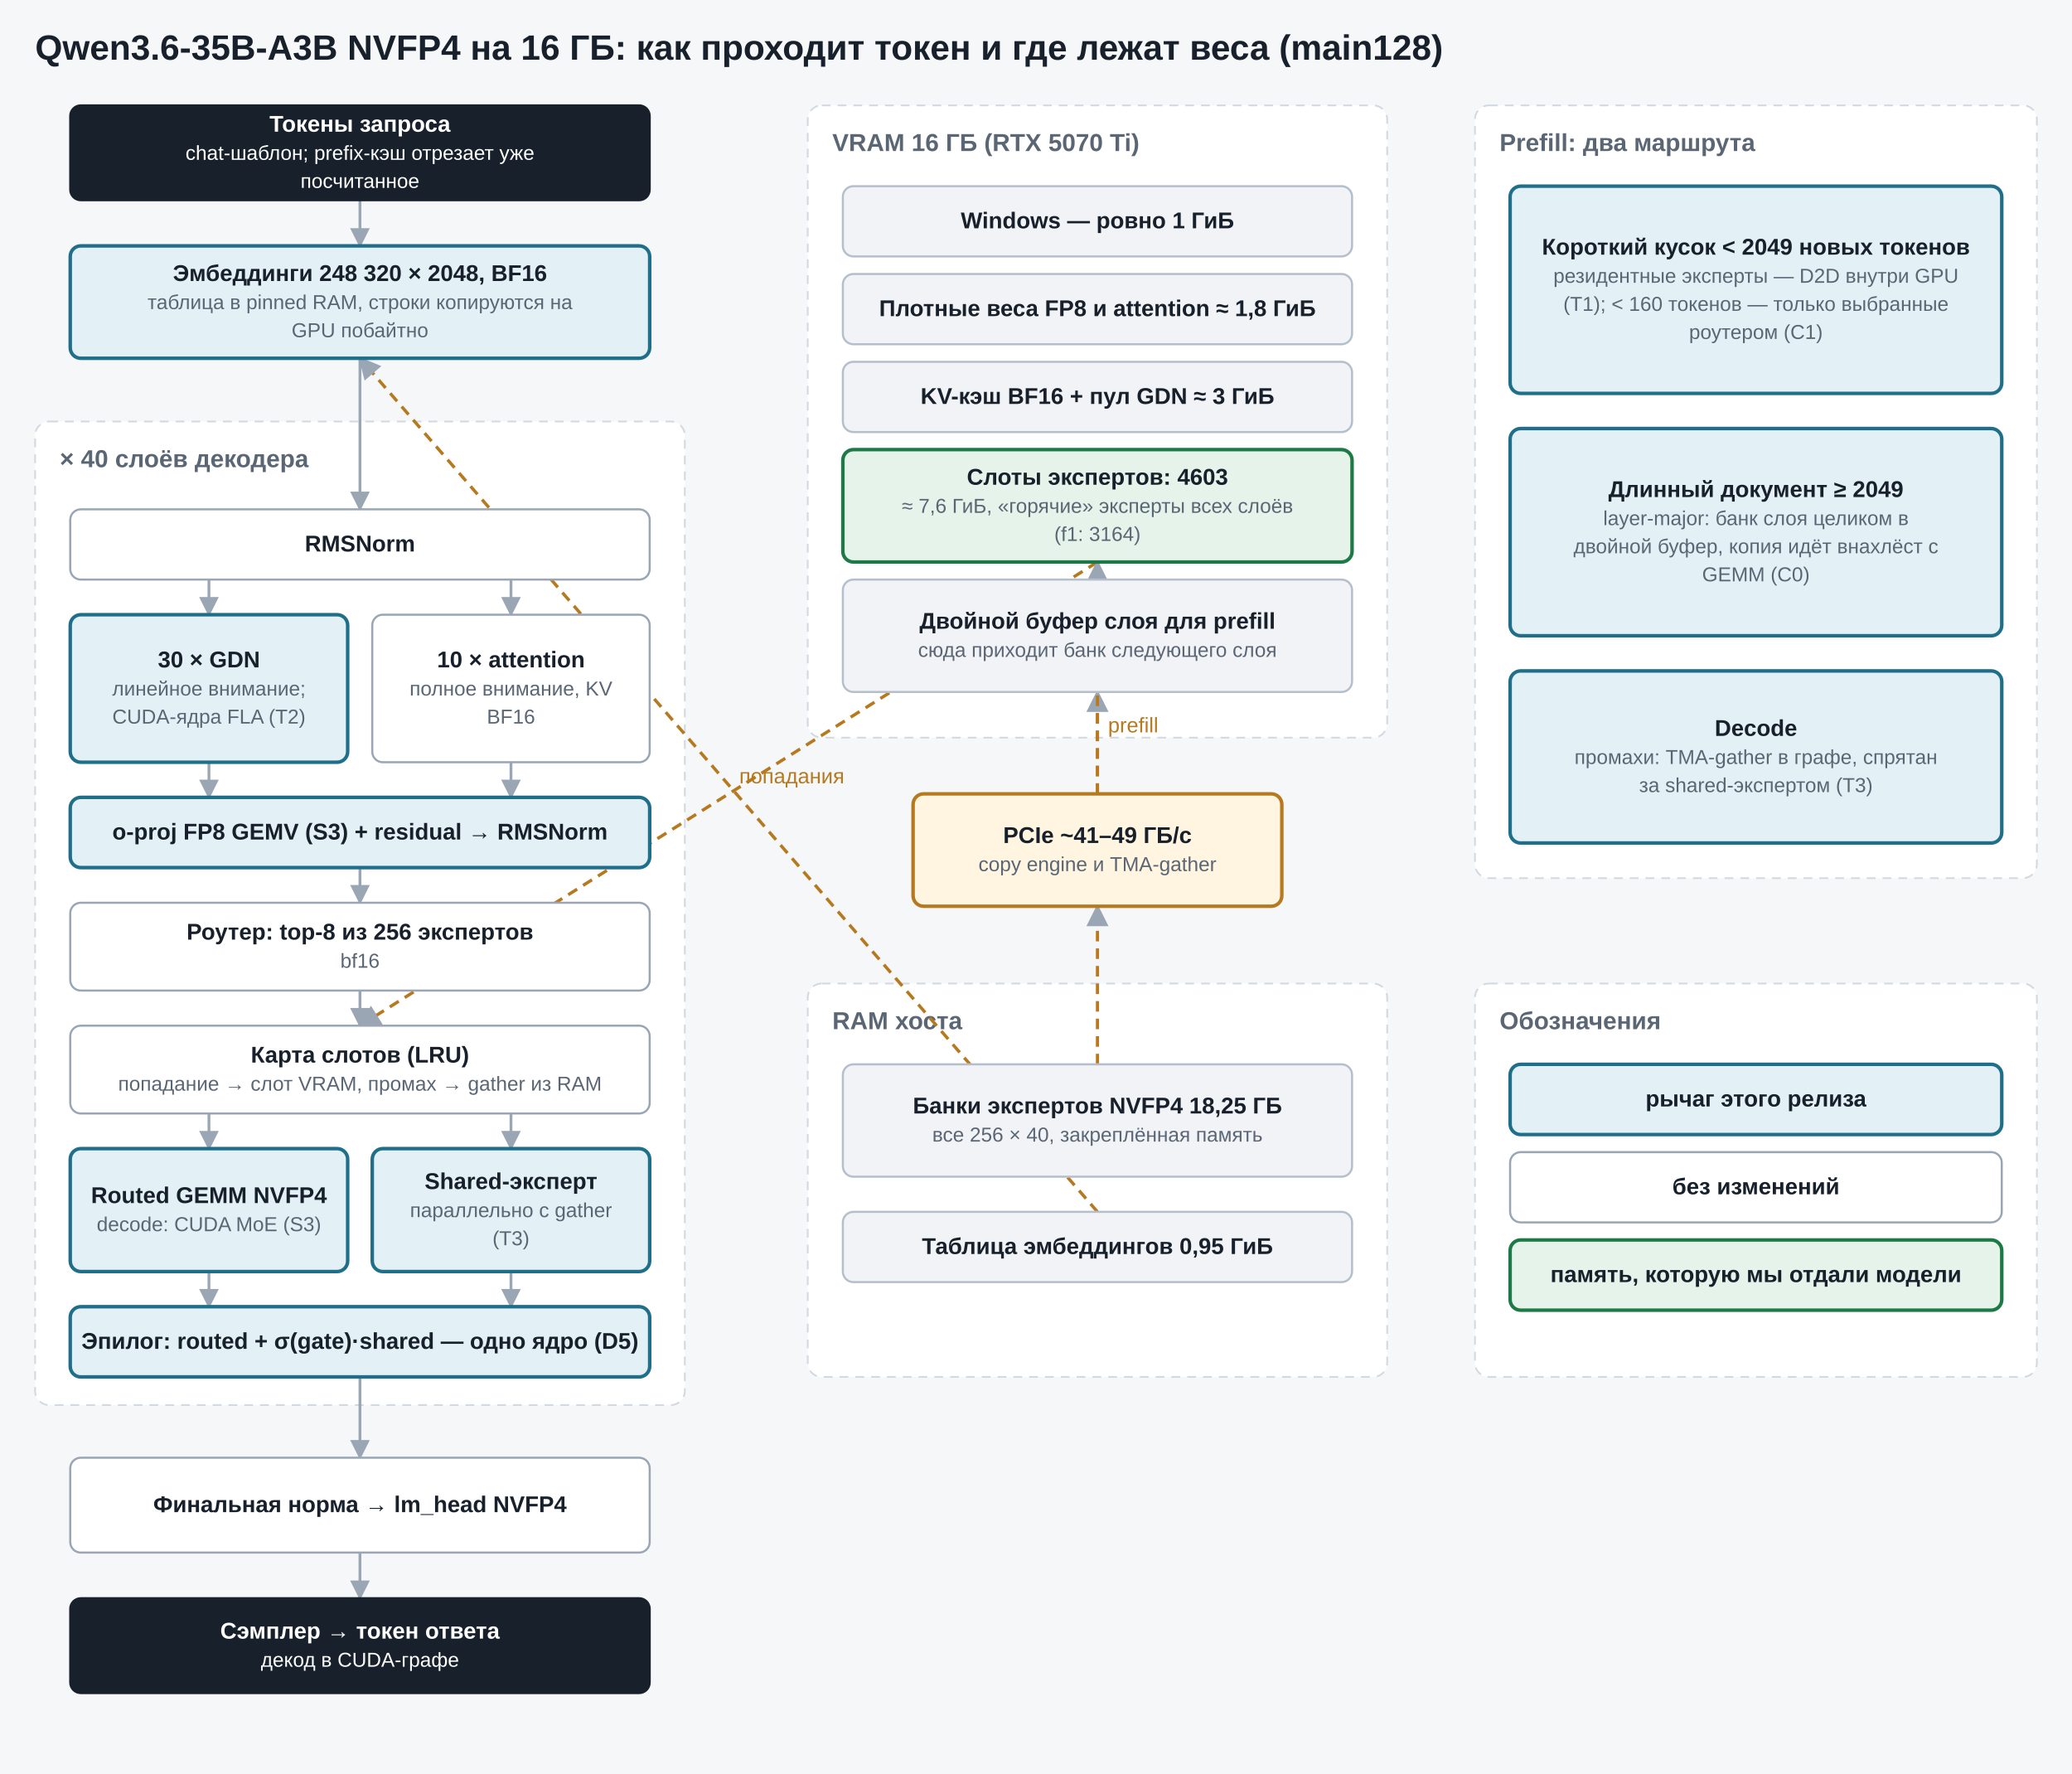
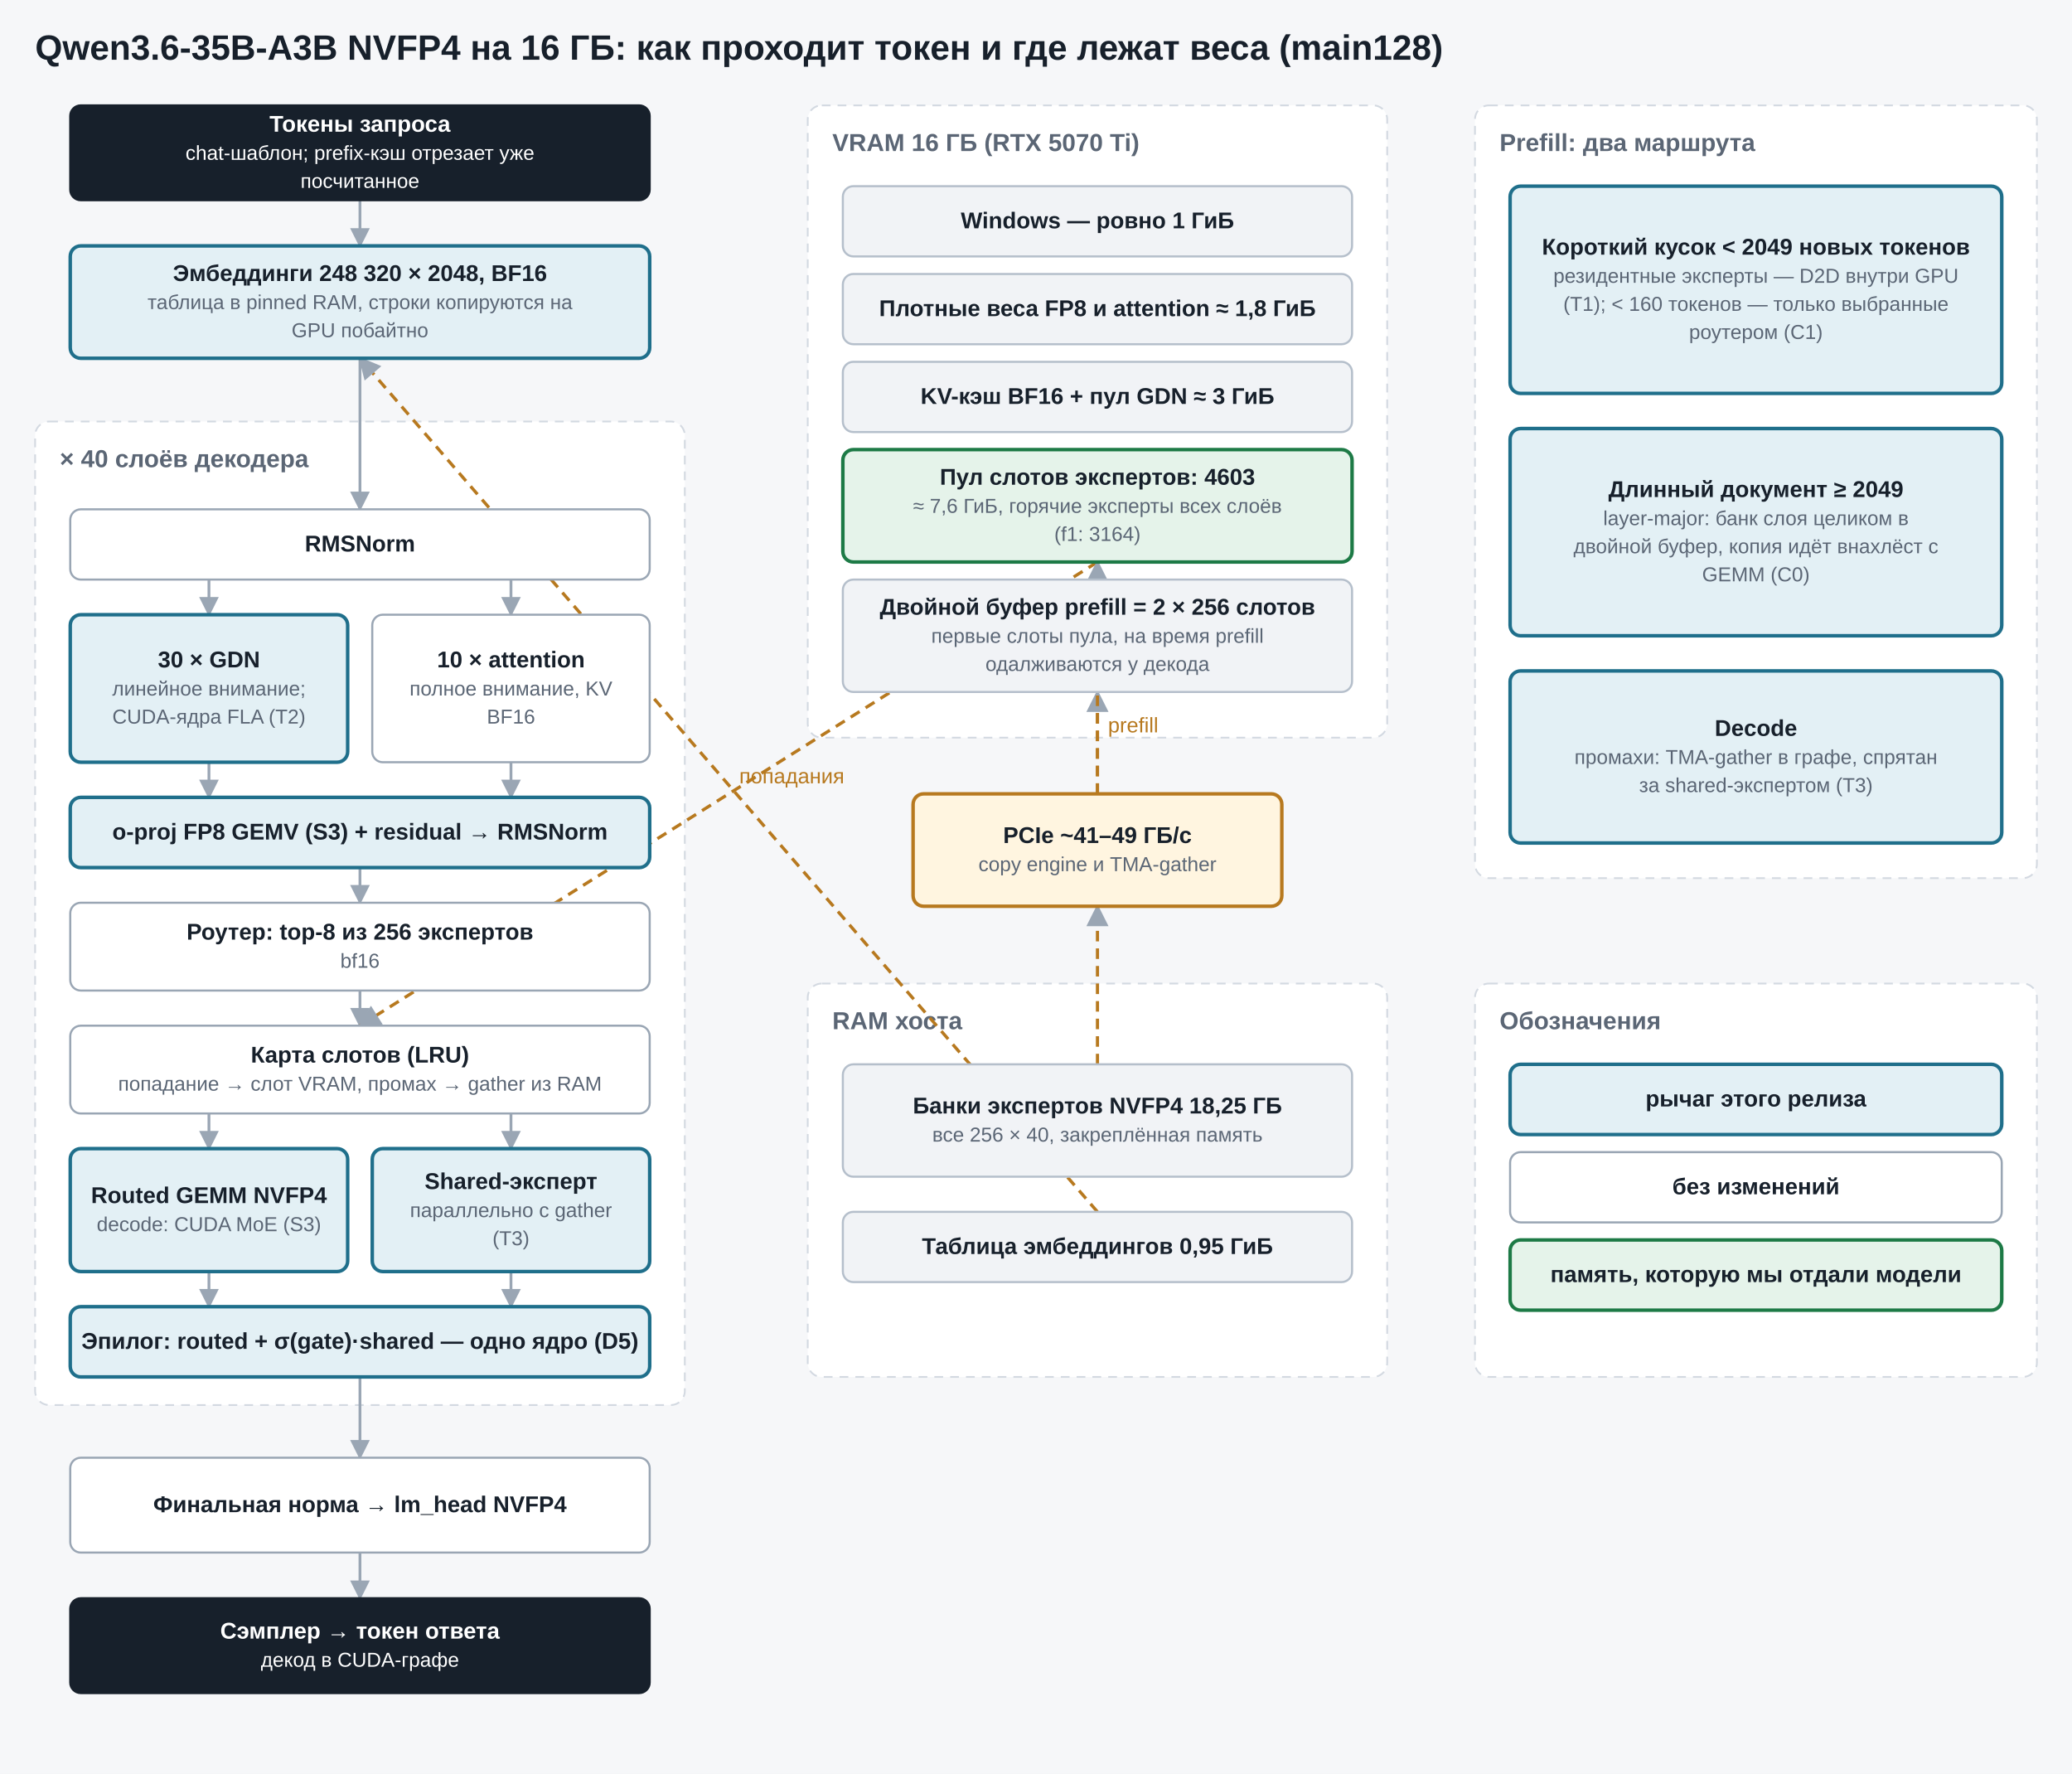
<svg xmlns="http://www.w3.org/2000/svg" viewBox="0 0 1180 1010" width="1180" height="1010" font-family="IBM Plex Sans, Segoe UI, Arial, sans-serif">
  <rect width="1180" height="1010" fill="#f6f7f9" />
  <defs>
    <marker id="a" viewBox="0 0 10 10" refX="9" refY="5" markerWidth="7" markerHeight="7" orient="auto">
      <path d="M0,0 L10,5 L0,10 z" fill="#9aa6b4" />
    </marker>
  </defs>
  <text x="20" y="34" font-size="20" font-weight="600" fill="#17202b">Qwen3.6-35B-A3B NVFP4 на 16 ГБ: как проходит токен и где лежат веса (main128)</text>
  <rect x="20" y="240" width="370" height="560" rx="8" fill="#ffffff" stroke="#d3d9e1" stroke-dasharray="5 4" />
  <text x="34" y="266" font-size="14" font-weight="600" fill="#5b6675">× 40 слоёв декодера</text>
  <rect x="460" y="60" width="330" height="360" rx="8" fill="#ffffff" stroke="#d3d9e1" stroke-dasharray="5 4" />
  <text x="474" y="86" font-size="14" font-weight="600" fill="#5b6675">VRAM 16 ГБ  (RTX 5070 Ti)</text>
  <rect x="460" y="560" width="330" height="224" rx="8" fill="#ffffff" stroke="#d3d9e1" stroke-dasharray="5 4" />
  <text x="474" y="586" font-size="14" font-weight="600" fill="#5b6675">RAM хоста</text>
  <rect x="840" y="60" width="320" height="440" rx="8" fill="#ffffff" stroke="#d3d9e1" stroke-dasharray="5 4" />
  <text x="854" y="86" font-size="14" font-weight="600" fill="#5b6675">Prefill: два маршрута</text>
  <rect x="840" y="560" width="320" height="224" rx="8" fill="#ffffff" stroke="#d3d9e1" stroke-dasharray="5 4" />
  <text x="854" y="586" font-size="14" font-weight="600" fill="#5b6675">Обозначения</text>
  <line x1="205.0" y1="114" x2="205.0" y2="140" stroke="#9aa6b4" stroke-width="1.6" marker-end="url(#a)" />
  <line x1="205.0" y1="204" x2="205.0" y2="290" stroke="#9aa6b4" stroke-width="1.6" marker-end="url(#a)" />
  <line x1="119.0" y1="330" x2="119.0" y2="350" stroke="#9aa6b4" stroke-width="1.6" marker-end="url(#a)" />
  <line x1="291.0" y1="330" x2="291.0" y2="350" stroke="#9aa6b4" stroke-width="1.6" marker-end="url(#a)" />
  <line x1="119.0" y1="434" x2="119.0" y2="454" stroke="#9aa6b4" stroke-width="1.6" marker-end="url(#a)" />
  <line x1="291.0" y1="434" x2="291.0" y2="454" stroke="#9aa6b4" stroke-width="1.6" marker-end="url(#a)" />
  <line x1="205.0" y1="494" x2="205.0" y2="514" stroke="#9aa6b4" stroke-width="1.6" marker-end="url(#a)" />
  <line x1="205.0" y1="564" x2="205.0" y2="584" stroke="#9aa6b4" stroke-width="1.6" marker-end="url(#a)" />
  <line x1="119.0" y1="634" x2="119.0" y2="654" stroke="#9aa6b4" stroke-width="1.6" marker-end="url(#a)" />
  <line x1="291.0" y1="634" x2="291.0" y2="654" stroke="#9aa6b4" stroke-width="1.6" marker-end="url(#a)" />
  <line x1="119.0" y1="724" x2="119.0" y2="744" stroke="#9aa6b4" stroke-width="1.6" marker-end="url(#a)" />
  <line x1="291.0" y1="724" x2="291.0" y2="744" stroke="#9aa6b4" stroke-width="1.6" marker-end="url(#a)" />
  <line x1="205.0" y1="784" x2="205.0" y2="830" stroke="#9aa6b4" stroke-width="1.6" marker-end="url(#a)" />
  <line x1="205.0" y1="884" x2="205.0" y2="910" stroke="#9aa6b4" stroke-width="1.6" marker-end="url(#a)" />
  <line x1="625.0" y1="320" x2="205.0" y2="584" stroke="#b7791f" stroke-width="1.8" stroke-dasharray="6 4" marker-end="url(#a)" />
  <text x="421.0" y="446.0" font-size="12" fill="#b7791f">попадания</text>
  <line x1="625.0" y1="606" x2="625.0" y2="516" stroke="#b7791f" stroke-width="1.8" stroke-dasharray="6 4" marker-end="url(#a)" />
  <line x1="625.0" y1="452" x2="625.0" y2="394" stroke="#b7791f" stroke-width="1.8" stroke-dasharray="6 4" marker-end="url(#a)" />
  <text x="631.0" y="417.0" font-size="12" fill="#b7791f">prefill</text>
  <line x1="625.0" y1="452" x2="625.0" y2="320" stroke="#b7791f" stroke-width="1.8" stroke-dasharray="6 4" marker-end="url(#a)" />
  <text x="631.0" y="380.0" font-size="12" fill="#b7791f">промахи</text>
  <line x1="625.0" y1="690" x2="205.0" y2="204" stroke="#b7791f" stroke-width="1.8" stroke-dasharray="6 4" marker-end="url(#a)" />
  <rect x="40" y="60" width="330" height="54" rx="6" fill="#17202b" stroke="#17202b" stroke-width="1.2" />
  <text x="205.0" y="75.0" font-size="13" font-weight="600" fill="#ffffff" text-anchor="middle">Токены запроса</text>
  <text x="205.0" y="91.0" font-size="11.5" font-weight="400" fill="#ffffff" text-anchor="middle">chat-шаблон; prefix-кэш отрезает уже</text>
  <text x="205.0" y="107.0" font-size="11.5" font-weight="400" fill="#ffffff" text-anchor="middle">посчитанное</text>
  <rect x="40" y="140" width="330" height="64" rx="6" fill="#e3f0f5" stroke="#1f6f8b" stroke-width="2" />
  <text x="205.0" y="160.0" font-size="13" font-weight="600" fill="#17202b" text-anchor="middle">Эмбеддинги  248 320 × 2048, BF16</text>
  <text x="205.0" y="176.0" font-size="11.5" font-weight="400" fill="#5b6675" text-anchor="middle">таблица в pinned RAM, строки копируются на</text>
  <text x="205.0" y="192.0" font-size="11.5" font-weight="400" fill="#5b6675" text-anchor="middle">GPU побайтно</text>
  <rect x="40" y="290" width="330" height="40" rx="6" fill="#ffffff" stroke="#9aa6b4" stroke-width="1.2" />
  <text x="205.0" y="314.0" font-size="13" font-weight="600" fill="#17202b" text-anchor="middle">RMSNorm</text>
  <rect x="40" y="350" width="158" height="84" rx="6" fill="#e3f0f5" stroke="#1f6f8b" stroke-width="2" />
  <text x="119.0" y="380.0" font-size="13" font-weight="600" fill="#17202b" text-anchor="middle">30 × GDN</text>
  <text x="119.0" y="396.0" font-size="11.5" font-weight="400" fill="#5b6675" text-anchor="middle">линейное внимание;</text>
  <text x="119.0" y="412.0" font-size="11.5" font-weight="400" fill="#5b6675" text-anchor="middle">CUDA-ядра FLA (T2)</text>
  <rect x="212" y="350" width="158" height="84" rx="6" fill="#ffffff" stroke="#9aa6b4" stroke-width="1.2" />
  <text x="291.0" y="380.0" font-size="13" font-weight="600" fill="#17202b" text-anchor="middle">10 × attention</text>
  <text x="291.0" y="396.0" font-size="11.5" font-weight="400" fill="#5b6675" text-anchor="middle">полное внимание, KV</text>
  <text x="291.0" y="412.0" font-size="11.5" font-weight="400" fill="#5b6675" text-anchor="middle">BF16</text>
  <rect x="40" y="454" width="330" height="40" rx="6" fill="#e3f0f5" stroke="#1f6f8b" stroke-width="2" />
  <text x="205.0" y="478.0" font-size="13" font-weight="600" fill="#17202b" text-anchor="middle">o-proj FP8 GEMV (S3) + residual → RMSNorm</text>
  <rect x="40" y="514" width="330" height="50" rx="6" fill="#ffffff" stroke="#9aa6b4" stroke-width="1.2" />
  <text x="205.0" y="535.0" font-size="13" font-weight="600" fill="#17202b" text-anchor="middle">Роутер: top-8 из 256 экспертов</text>
  <text x="205.0" y="551.0" font-size="11.5" font-weight="400" fill="#5b6675" text-anchor="middle">bf16</text>
  <rect x="40" y="584" width="330" height="50" rx="6" fill="#ffffff" stroke="#9aa6b4" stroke-width="1.2" />
  <text x="205.0" y="605.0" font-size="13" font-weight="600" fill="#17202b" text-anchor="middle">Карта слотов (LRU)</text>
  <text x="205.0" y="621.0" font-size="11.5" font-weight="400" fill="#5b6675" text-anchor="middle">попадание → слот VRAM, промах → gather из RAM</text>
  <rect x="40" y="654" width="158" height="70" rx="6" fill="#e3f0f5" stroke="#1f6f8b" stroke-width="2" />
  <text x="119.0" y="685.0" font-size="13" font-weight="600" fill="#17202b" text-anchor="middle">Routed GEMM NVFP4</text>
  <text x="119.0" y="701.0" font-size="11.5" font-weight="400" fill="#5b6675" text-anchor="middle">decode: CUDA MoE (S3)</text>
  <rect x="212" y="654" width="158" height="70" rx="6" fill="#e3f0f5" stroke="#1f6f8b" stroke-width="2" />
  <text x="291.0" y="677.0" font-size="13" font-weight="600" fill="#17202b" text-anchor="middle">Shared-эксперт</text>
  <text x="291.0" y="693.0" font-size="11.5" font-weight="400" fill="#5b6675" text-anchor="middle">параллельно с gather</text>
  <text x="291.0" y="709.0" font-size="11.5" font-weight="400" fill="#5b6675" text-anchor="middle">(T3)</text>
  <rect x="40" y="744" width="330" height="40" rx="6" fill="#e3f0f5" stroke="#1f6f8b" stroke-width="2" />
  <text x="205.0" y="768.0" font-size="13" font-weight="600" fill="#17202b" text-anchor="middle">Эпилог: routed + σ(gate)·shared — одно ядро (D5)</text>
  <rect x="40" y="830" width="330" height="54" rx="6" fill="#ffffff" stroke="#9aa6b4" stroke-width="1.2" />
  <text x="205.0" y="861.0" font-size="13" font-weight="600" fill="#17202b" text-anchor="middle">Финальная норма → lm_head NVFP4</text>
  <rect x="40" y="910" width="330" height="54" rx="6" fill="#17202b" stroke="#17202b" stroke-width="1.2" />
  <text x="205.0" y="933.0" font-size="13" font-weight="600" fill="#ffffff" text-anchor="middle">Сэмплер → токен ответа</text>
  <text x="205.0" y="949.0" font-size="11.5" font-weight="400" fill="#ffffff" text-anchor="middle">декод в CUDA-графе</text>
  <rect x="480" y="106" width="290" height="40" rx="6" fill="#f1f3f6" stroke="#b5bfcb" stroke-width="1.2" />
  <text x="625.0" y="130.0" font-size="13" font-weight="600" fill="#17202b" text-anchor="middle">Windows — ровно 1 ГиБ</text>
  <rect x="480" y="156" width="290" height="40" rx="6" fill="#f1f3f6" stroke="#b5bfcb" stroke-width="1.2" />
  <text x="625.0" y="180.0" font-size="13" font-weight="600" fill="#17202b" text-anchor="middle">Плотные веса FP8 и attention  ≈ 1,8 ГиБ</text>
  <rect x="480" y="206" width="290" height="40" rx="6" fill="#f1f3f6" stroke="#b5bfcb" stroke-width="1.2" />
  <text x="625.0" y="230.0" font-size="13" font-weight="600" fill="#17202b" text-anchor="middle">KV-кэш BF16 + пул GDN  ≈ 3 ГиБ</text>
  <rect x="480" y="256" width="290" height="64" rx="6" fill="#e5f3ea" stroke="#1d7a46" stroke-width="2" />
-   <text x="625.0" y="276.0" font-size="13" font-weight="600" fill="#17202b" text-anchor="middle">Слоты экспертов: 4603</text>
-   <text x="625.0" y="292.0" font-size="11.5" font-weight="400" fill="#5b6675" text-anchor="middle">≈ 7,6 ГиБ, «горячие» эксперты всех слоёв</text>
+   <text x="625.0" y="276.0" font-size="13" font-weight="600" fill="#17202b" text-anchor="middle">Пул слотов экспертов: 4603</text>
+   <text x="625.0" y="292.0" font-size="11.5" font-weight="400" fill="#5b6675" text-anchor="middle">≈ 7,6 ГиБ, горячие эксперты всех слоёв</text>
  <text x="625.0" y="308.0" font-size="11.5" font-weight="400" fill="#5b6675" text-anchor="middle">(f1: 3164)</text>
  <rect x="480" y="330" width="290" height="64" rx="6" fill="#f1f3f6" stroke="#b5bfcb" stroke-width="1.2" />
-   <text x="625.0" y="358.0" font-size="13" font-weight="600" fill="#17202b" text-anchor="middle">Двойной буфер слоя для prefill</text>
-   <text x="625.0" y="374.0" font-size="11.5" font-weight="400" fill="#5b6675" text-anchor="middle">сюда приходит банк следующего слоя</text>
+   <text x="625.0" y="350.0" font-size="13" font-weight="600" fill="#17202b" text-anchor="middle">Двойной буфер prefill = 2 × 256 слотов</text>
+   <text x="625.0" y="366.0" font-size="11.5" font-weight="400" fill="#5b6675" text-anchor="middle">первые слоты пула, на время prefill</text>
+   <text x="625.0" y="382.0" font-size="11.5" font-weight="400" fill="#5b6675" text-anchor="middle">одалживаются у декода</text>
  <rect x="480" y="606" width="290" height="64" rx="6" fill="#f1f3f6" stroke="#b5bfcb" stroke-width="1.2" />
  <text x="625.0" y="634.0" font-size="13" font-weight="600" fill="#17202b" text-anchor="middle">Банки экспертов NVFP4  18,25 ГБ</text>
  <text x="625.0" y="650.0" font-size="11.5" font-weight="400" fill="#5b6675" text-anchor="middle">все 256 × 40, закреплённая память</text>
  <rect x="480" y="690" width="290" height="40" rx="6" fill="#f1f3f6" stroke="#b5bfcb" stroke-width="1.2" />
  <text x="625.0" y="714.0" font-size="13" font-weight="600" fill="#17202b" text-anchor="middle">Таблица эмбеддингов  0,95 ГиБ</text>
  <rect x="520" y="452" width="210" height="64" rx="6" fill="#fff5e0" stroke="#b7791f" stroke-width="2" />
  <text x="625.0" y="480.0" font-size="13" font-weight="600" fill="#17202b" text-anchor="middle">PCIe  ~41–49 ГБ/с</text>
  <text x="625.0" y="496.0" font-size="11.5" font-weight="400" fill="#5b6675" text-anchor="middle">copy engine и TMA-gather</text>
  <rect x="860" y="106" width="280" height="118" rx="6" fill="#e3f0f5" stroke="#1f6f8b" stroke-width="2" />
  <text x="1000.0" y="145.0" font-size="13" font-weight="600" fill="#17202b" text-anchor="middle">Короткий кусок  &lt; 2049 новых токенов</text>
  <text x="1000.0" y="161.0" font-size="11.5" font-weight="400" fill="#5b6675" text-anchor="middle">резидентные эксперты — D2D внутри GPU</text>
  <text x="1000.0" y="177.0" font-size="11.5" font-weight="400" fill="#5b6675" text-anchor="middle">(T1); &lt; 160 токенов — только выбранные</text>
  <text x="1000.0" y="193.0" font-size="11.5" font-weight="400" fill="#5b6675" text-anchor="middle">роутером (C1)</text>
  <rect x="860" y="244" width="280" height="118" rx="6" fill="#e3f0f5" stroke="#1f6f8b" stroke-width="2" />
  <text x="1000.0" y="283.0" font-size="13" font-weight="600" fill="#17202b" text-anchor="middle">Длинный документ  ≥ 2049</text>
  <text x="1000.0" y="299.0" font-size="11.5" font-weight="400" fill="#5b6675" text-anchor="middle">layer-major: банк слоя целиком в</text>
  <text x="1000.0" y="315.0" font-size="11.5" font-weight="400" fill="#5b6675" text-anchor="middle">двойной буфер, копия идёт внахлёст с</text>
  <text x="1000.0" y="331.0" font-size="11.5" font-weight="400" fill="#5b6675" text-anchor="middle">GEMM (C0)</text>
  <rect x="860" y="382" width="280" height="98" rx="6" fill="#e3f0f5" stroke="#1f6f8b" stroke-width="2" />
  <text x="1000.0" y="419.0" font-size="13" font-weight="600" fill="#17202b" text-anchor="middle">Decode</text>
  <text x="1000.0" y="435.0" font-size="11.5" font-weight="400" fill="#5b6675" text-anchor="middle">промахи: TMA-gather в графе, спрятан</text>
  <text x="1000.0" y="451.0" font-size="11.5" font-weight="400" fill="#5b6675" text-anchor="middle">за shared-экспертом (T3)</text>
  <rect x="860" y="606" width="280" height="40" rx="6" fill="#e3f0f5" stroke="#1f6f8b" stroke-width="2" />
  <text x="1000.0" y="630.0" font-size="13" font-weight="600" fill="#17202b" text-anchor="middle">рычаг этого релиза</text>
  <rect x="860" y="656" width="280" height="40" rx="6" fill="#ffffff" stroke="#9aa6b4" stroke-width="1.2" />
  <text x="1000.0" y="680.0" font-size="13" font-weight="600" fill="#17202b" text-anchor="middle">без изменений</text>
  <rect x="860" y="706" width="280" height="40" rx="6" fill="#e5f3ea" stroke="#1d7a46" stroke-width="2" />
  <text x="1000.0" y="730.0" font-size="13" font-weight="600" fill="#17202b" text-anchor="middle">память, которую мы отдали модели</text>
</svg>
